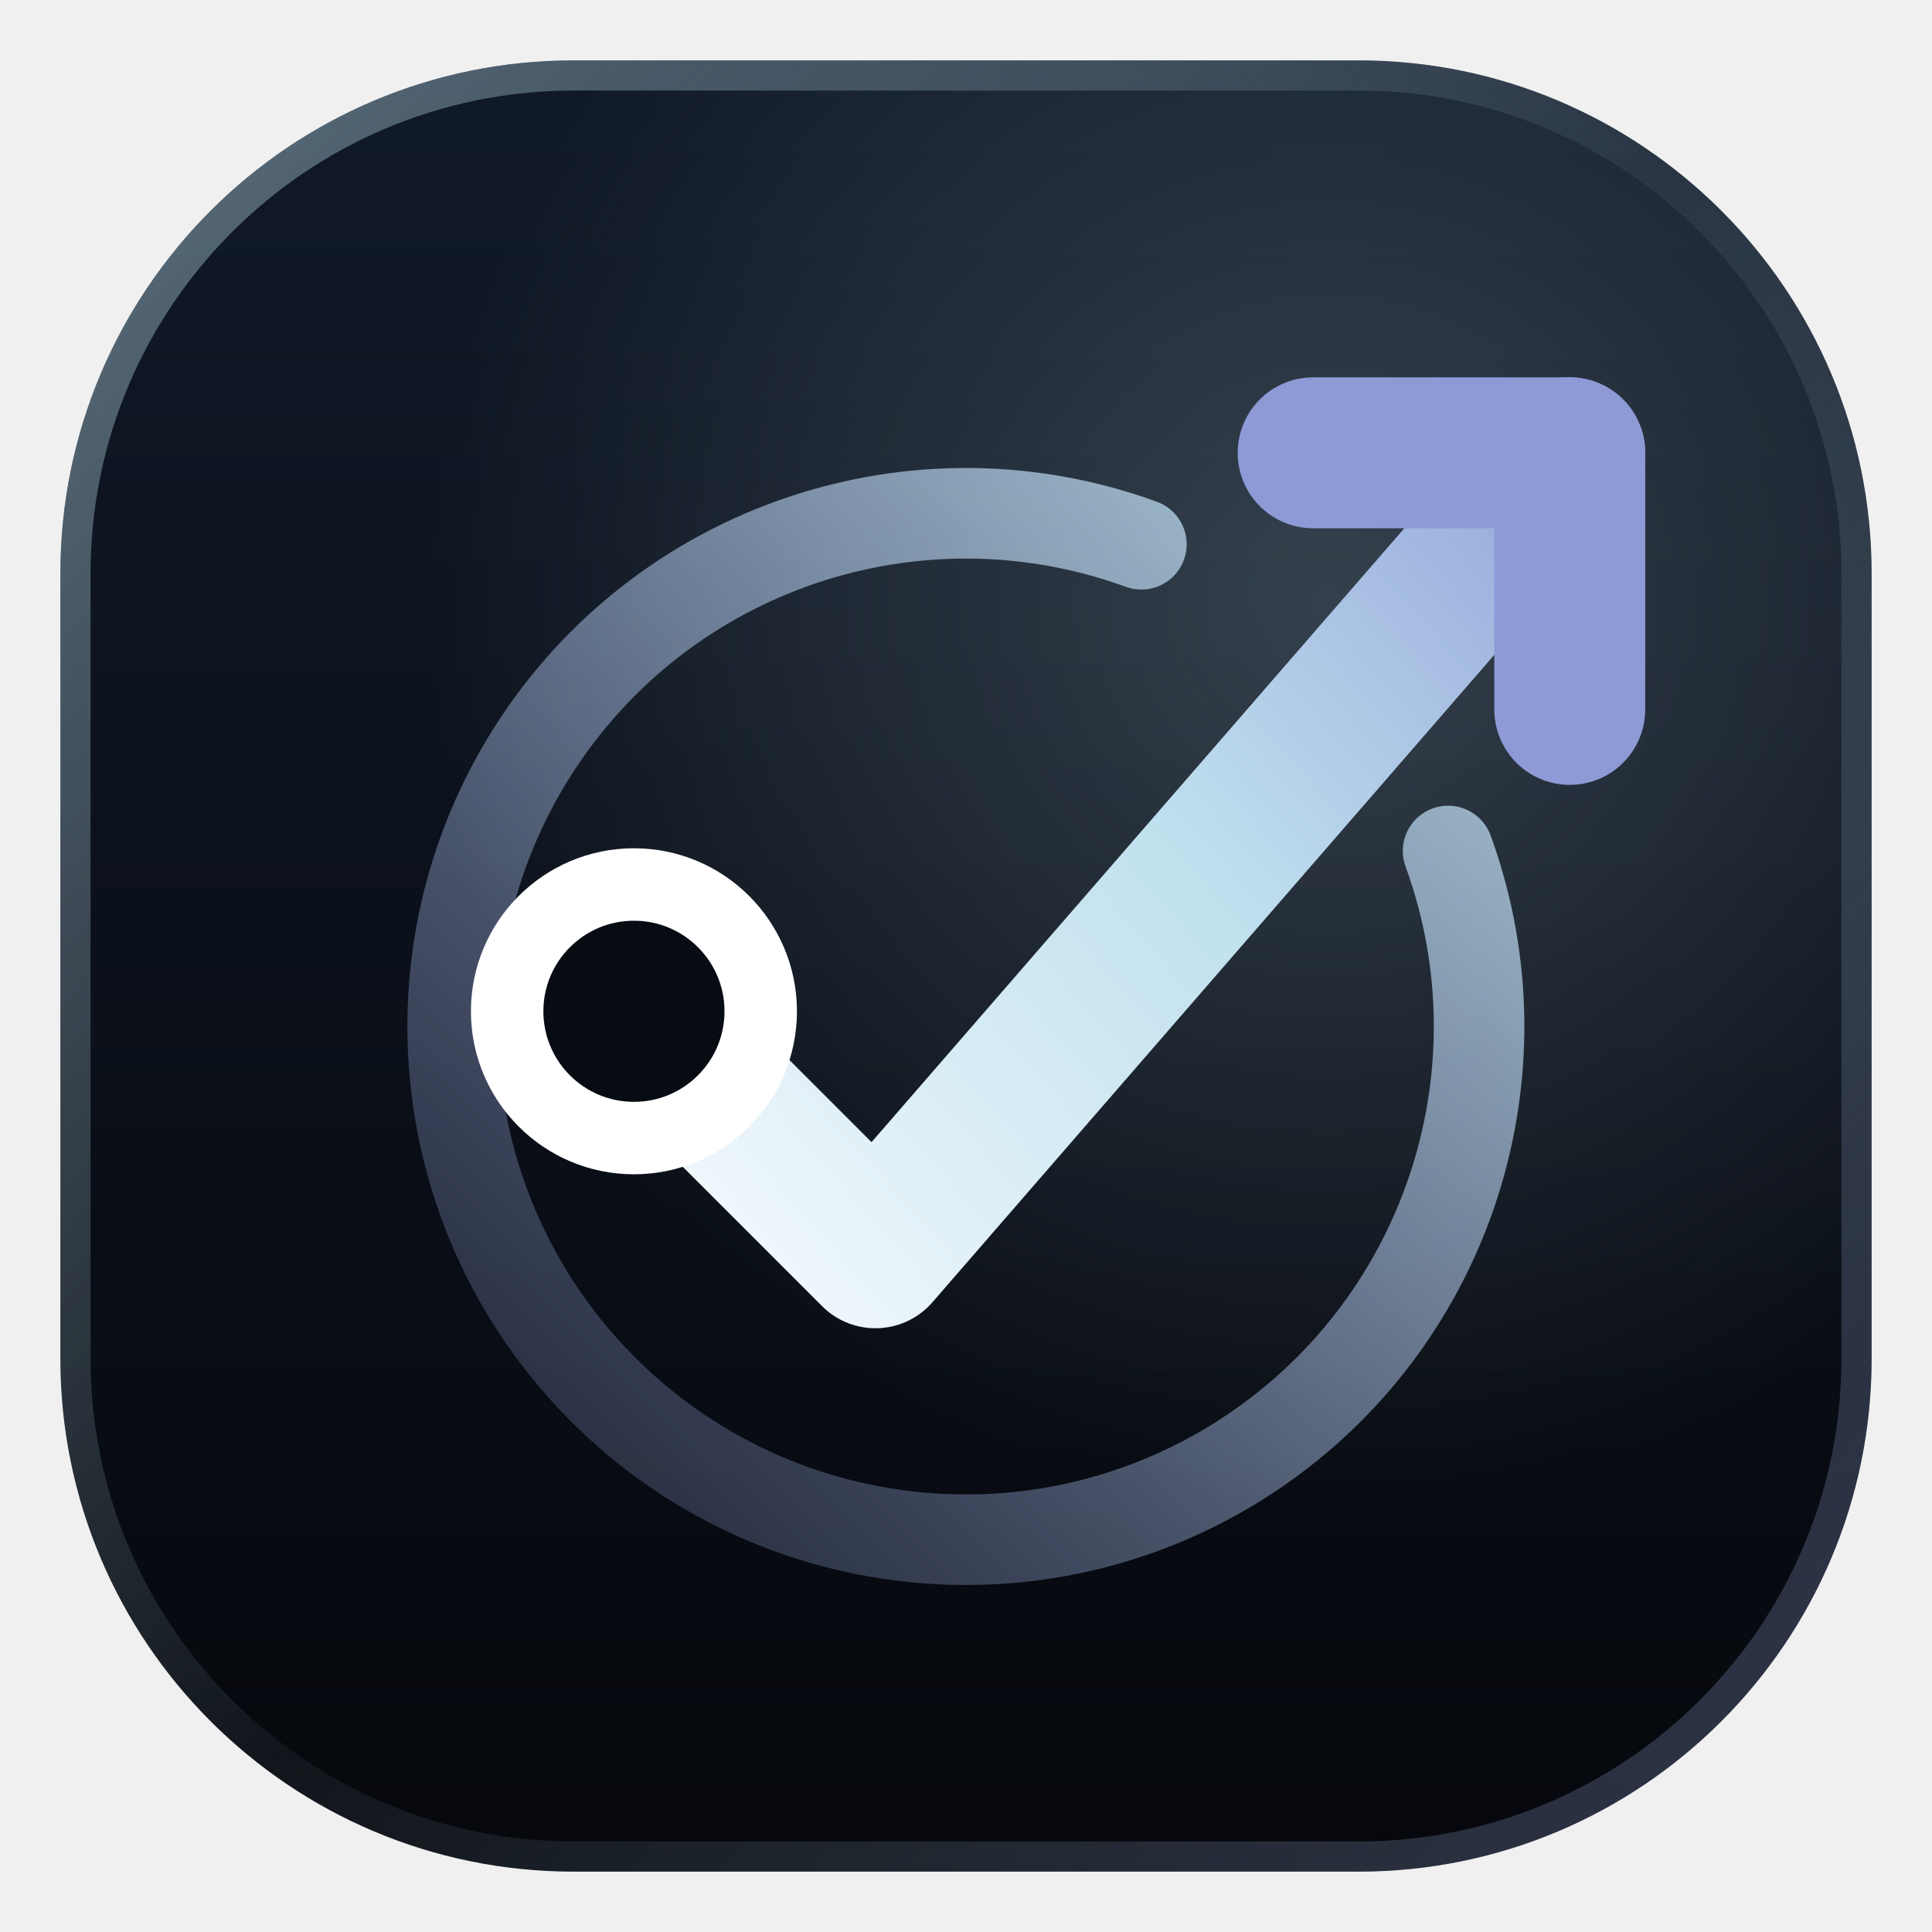
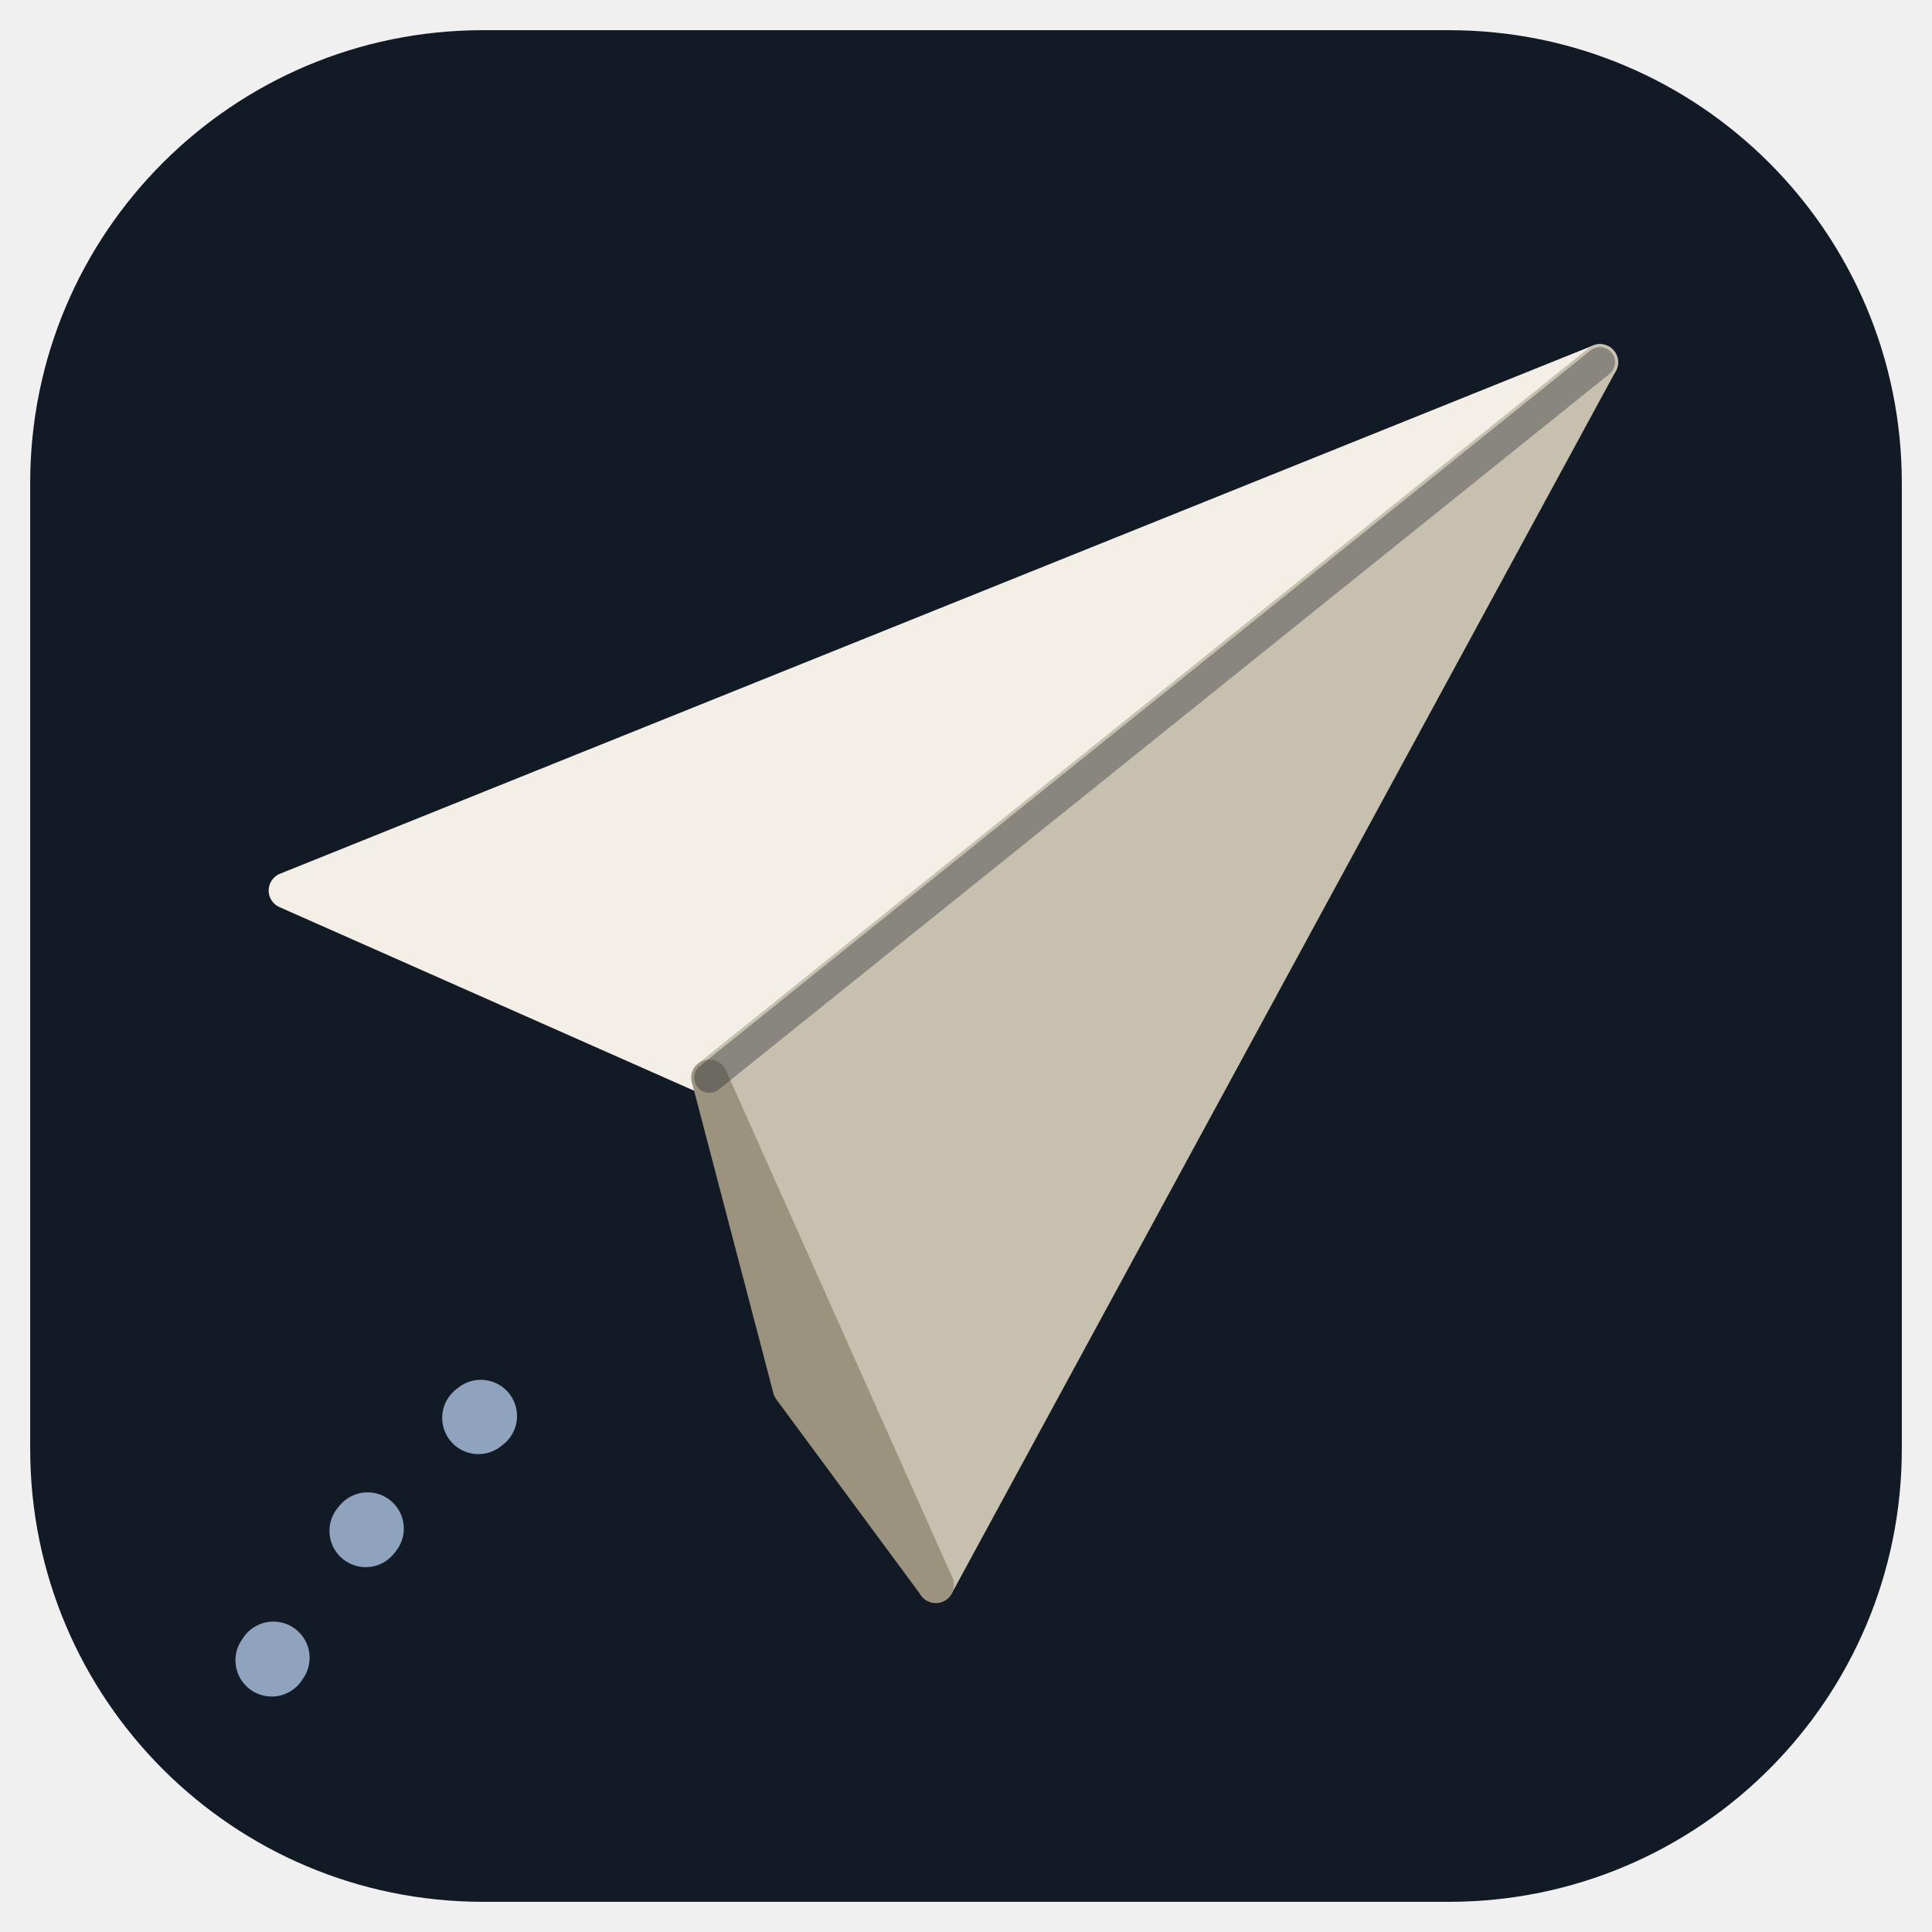
<svg xmlns="http://www.w3.org/2000/svg" viewBox="0 0 64 64" width="128" height="128" fill="none">
-   <defs>
-     <linearGradient id="g" x1="18" y1="44" x2="54" y2="12" gradientUnits="userSpaceOnUse">
-       <stop offset="0" stop-color="#ffffff" />
-       <stop offset=".55" stop-color="#bfe0ee" />
-       <stop offset="1" stop-color="#8e9ad6" />
-     </linearGradient>
-     <linearGradient id="r" x1="14" y1="52" x2="50" y2="16" gradientUnits="userSpaceOnUse">
-       <stop offset="0" stop-color="#8e9ad6" stop-opacity=".15" />
-       <stop offset="1" stop-color="#bfe0ee" stop-opacity=".9" />
-     </linearGradient>
-     <linearGradient id="t" x1="0" y1="0" x2="0" y2="64" gradientUnits="userSpaceOnUse">
-       <stop offset="0" stop-color="#111a29" />
-       <stop offset="1" stop-color="#05070b" />
-     </linearGradient>
-     <linearGradient id="e" x1="0" y1="4" x2="64" y2="60" gradientUnits="userSpaceOnUse">
-       <stop offset="0" stop-color="#bfe0ee" stop-opacity=".45" />
-       <stop offset=".5" stop-color="#bfe0ee" stop-opacity=".06" />
-       <stop offset="1" stop-color="#8e9ad6" stop-opacity=".3" />
-     </linearGradient>
-     <radialGradient id="s" cx="44" cy="20" r="30" gradientUnits="userSpaceOnUse">
-       <stop offset="0" stop-color="#bfe0ee" stop-opacity=".22" />
-       <stop offset="1" stop-color="#bfe0ee" stop-opacity="0" />
-     </radialGradient>
-   </defs>
-   <rect x="2" y="2" width="60" height="60" rx="17" fill="url(#t)" />
-   <rect x="2" y="2" width="60" height="60" rx="17" fill="url(#s)" />
-   <rect x="2.5" y="2.5" width="59" height="59" rx="16.5" stroke="url(#e)" />
-   <path d="M47.97 28.19A17 17 0 1 1 37.81 18.03" stroke="url(#r)" stroke-width="3" stroke-linecap="round" />
-   <path d="M21 33.5l8 8L52 15" stroke="url(#g)" stroke-width="5" stroke-linecap="round" stroke-linejoin="round" />
-   <path d="M43.5 15H52v8.5" stroke="#8e9ad6" stroke-width="5" stroke-linecap="round" stroke-linejoin="round" />
-   <circle cx="21" cy="33.5" r="4.2" fill="#070b12" stroke="#ffffff" stroke-width="2.4" />
+   <rect x="1" y="1" width="62" height="62" rx="15" fill="#121a26" />
+   <path d="M9 55c4-6 7-9 11.5-10.5" stroke="#8fa3bf" stroke-width="2.4" stroke-linecap="round" stroke-dasharray="0.1 5.2" />
+   <path d="M53 12 9.5 29.5l14 6.2z" fill="#f3efe6" stroke="#f3efe6" stroke-width="1.2" stroke-linejoin="round" />
+   <path d="M53 12 23.5 35.7 31 52.5z" fill="#c8c0af" stroke="#c8c0af" stroke-width="1.2" stroke-linejoin="round" />
+   <path d="M23.5 35.7 26.2 46 31 52.5z" fill="#9c937f" stroke="#9c937f" stroke-width="1.2" stroke-linejoin="round" />
+   <path d="M53 12 23.5 35.7" stroke="#121a26" stroke-opacity=".35" stroke-width="1" stroke-linecap="round" />
</svg>
